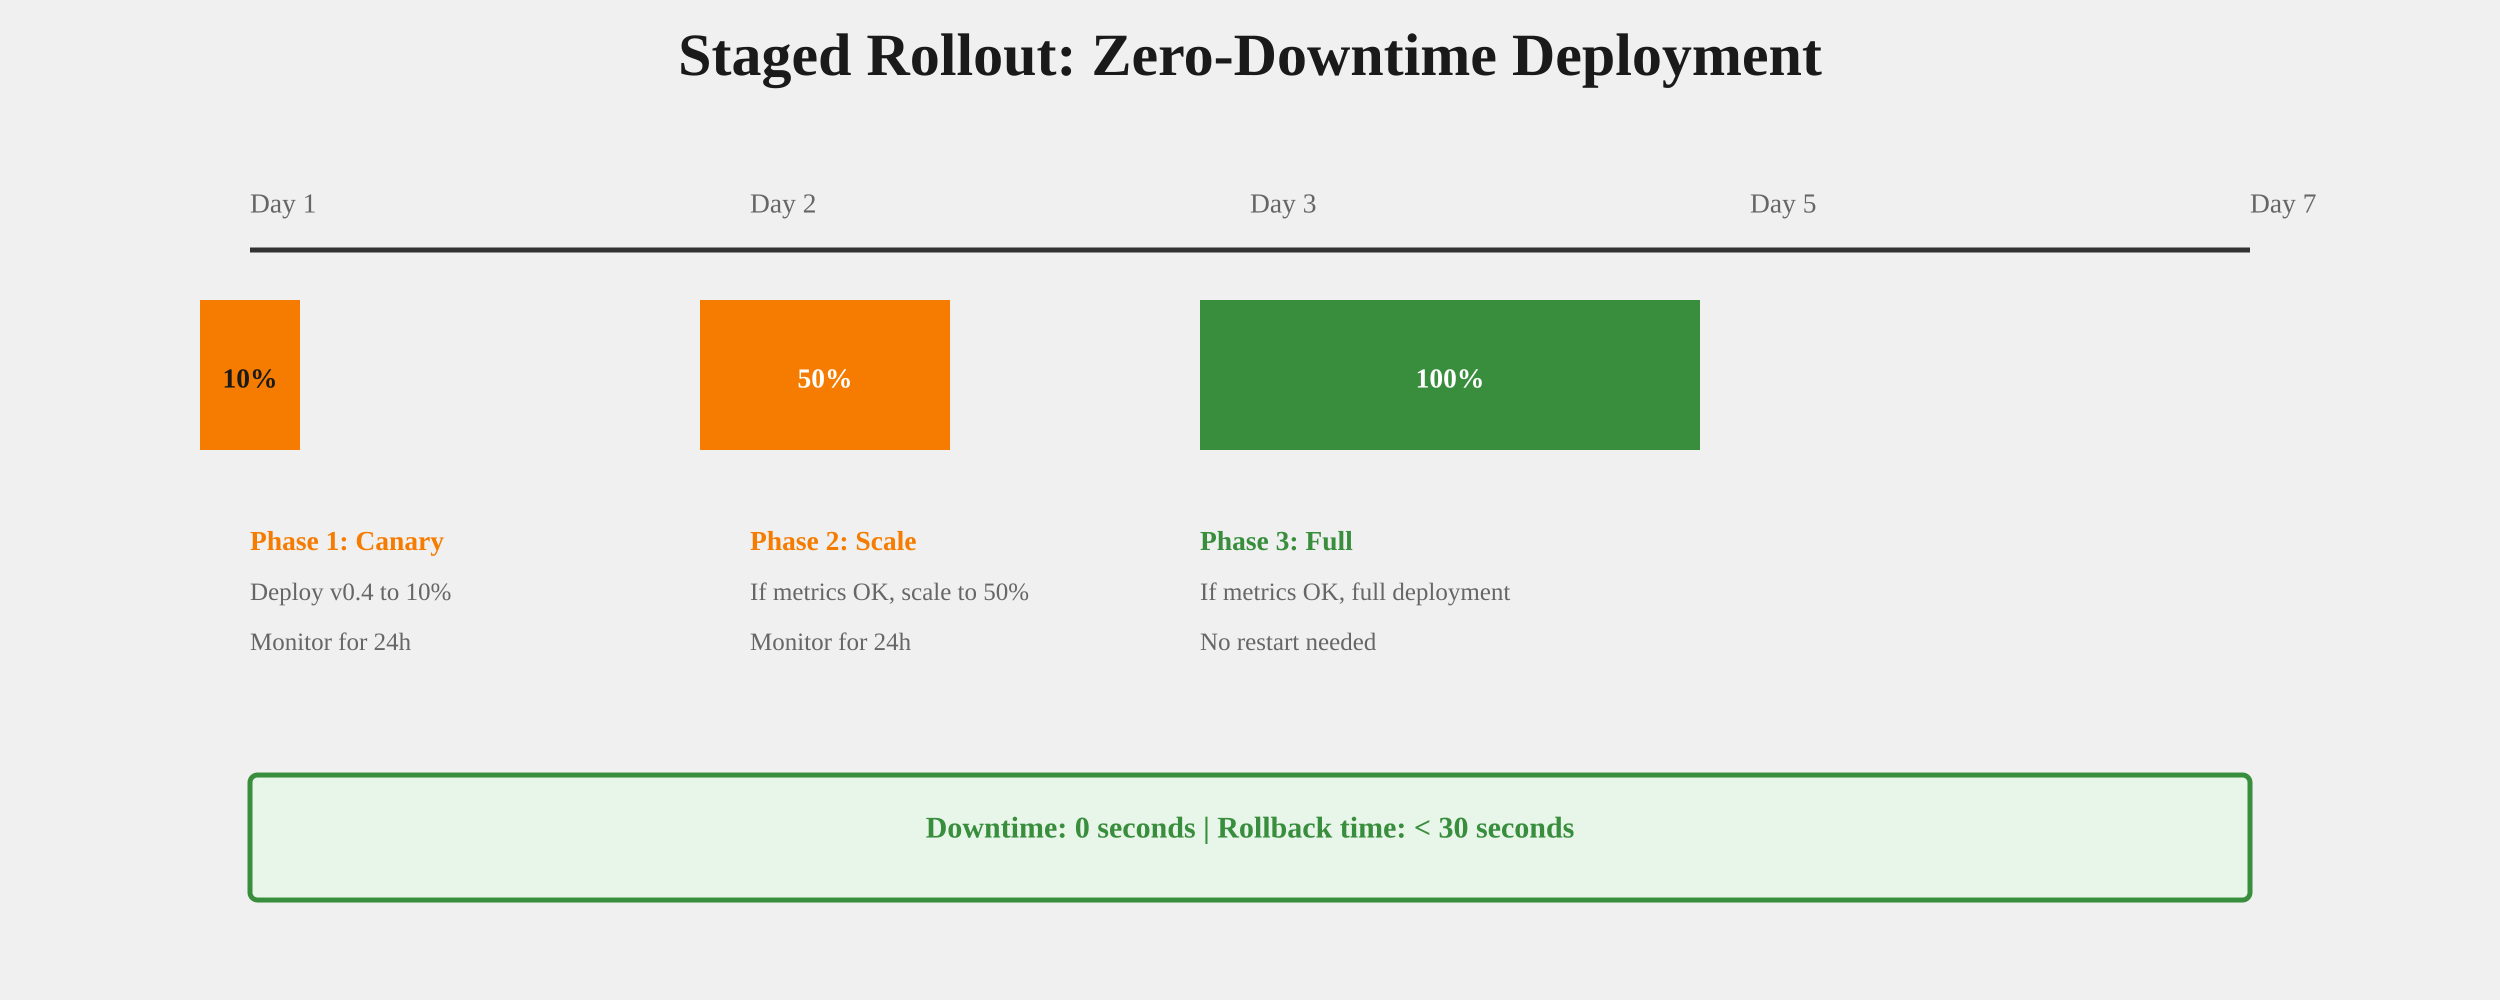
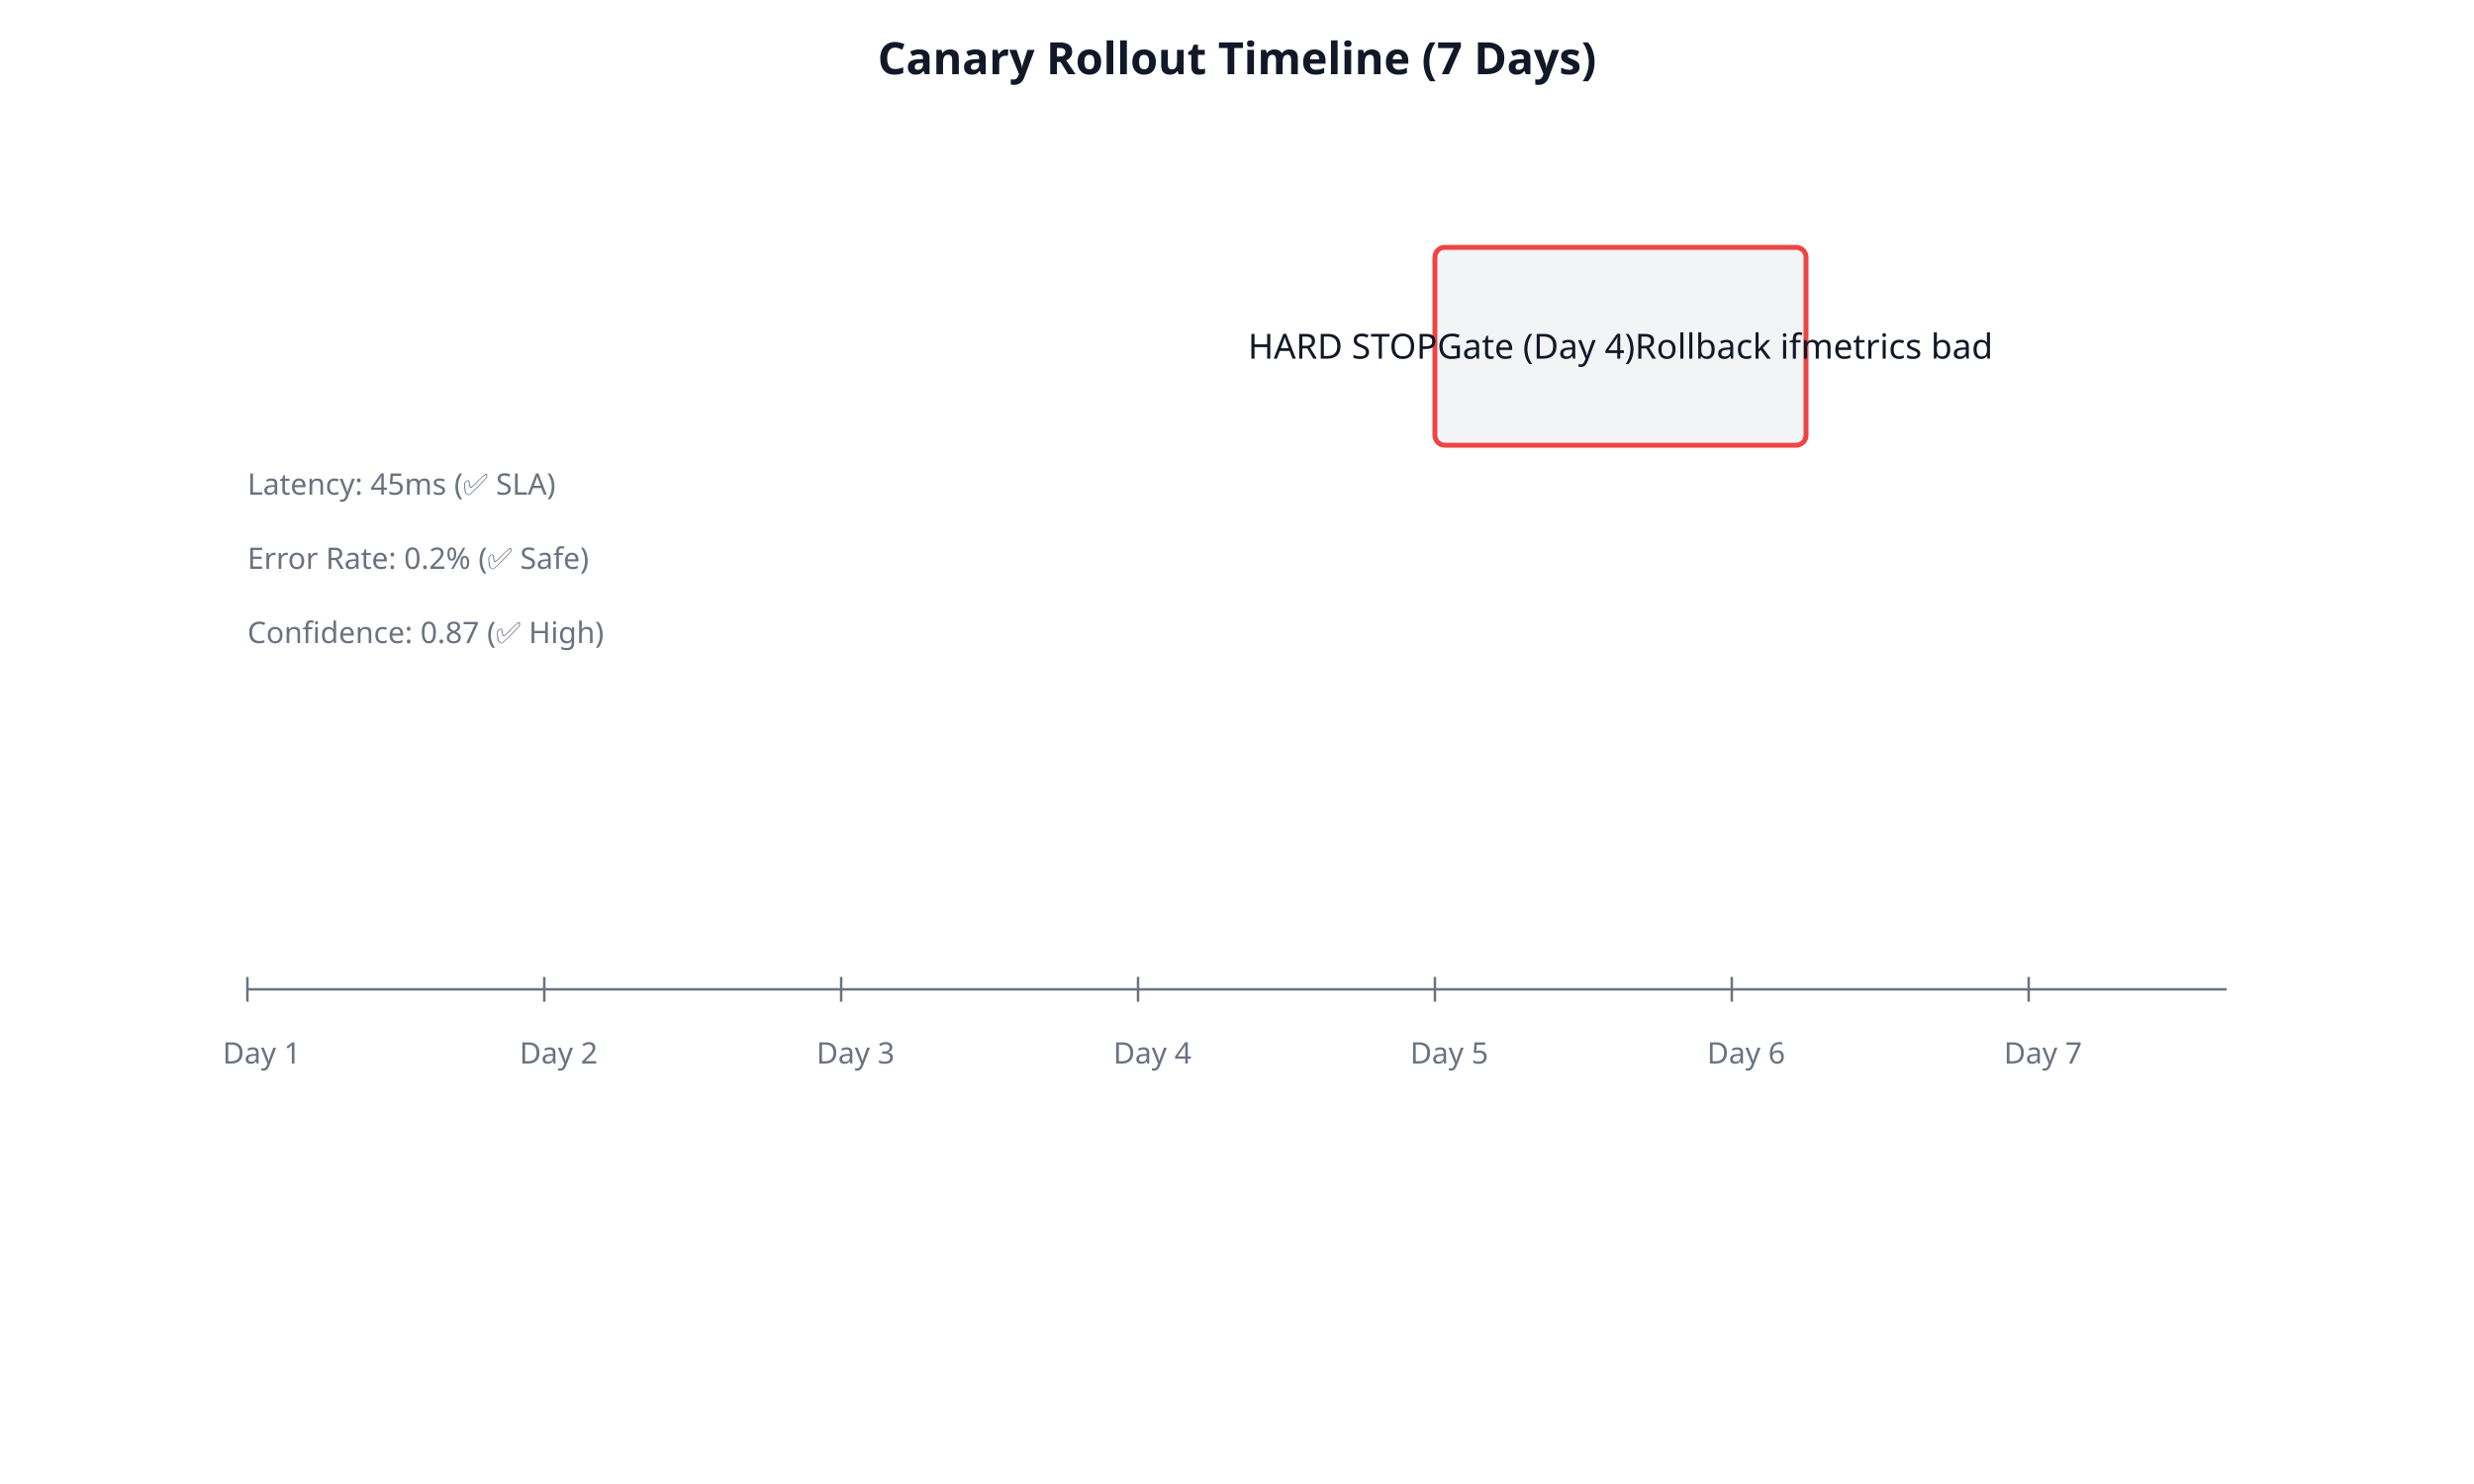
- <svg xmlns="http://www.w3.org/2000/svg" viewBox="0 0 1000 400">
-   <text x="500" y="30" font-size="24" font-weight="bold" text-anchor="middle" fill="#1a1a1a">Staged Rollout: Zero-Downtime Deployment</text>
-   <line x1="100" y1="100" x2="900" y2="100" stroke="#333" stroke-width="2" />
-   <text x="100" y="85" font-size="11" fill="#666">Day 1</text>
-   <text x="300" y="85" font-size="11" fill="#666">Day 2</text>
-   <text x="500" y="85" font-size="11" fill="#666">Day 3</text>
-   <text x="700" y="85" font-size="11" fill="#666">Day 5</text>
-   <text x="900" y="85" font-size="11" fill="#666">Day 7</text>
-   <rect x="80" y="120" width="40" height="60" fill="#f57c00" />
-   <text x="100" y="155" font-size="11" font-weight="bold" text-anchor="middle" fill="#1a1a1a">10%</text>
-   <rect x="280" y="120" width="100" height="60" fill="#f57c00" />
-   <text x="330" y="155" font-size="11" font-weight="bold" text-anchor="middle" fill="#fff">50%</text>
-   <rect x="480" y="120" width="200" height="60" fill="#388e3c" />
-   <text x="580" y="155" font-size="11" font-weight="bold" text-anchor="middle" fill="#fff">100%</text>
-   <text x="100" y="220" font-size="11" font-weight="bold" fill="#f57c00">Phase 1: Canary</text>
-   <text x="100" y="240" font-size="10" fill="#666">Deploy v0.4 to 10%</text>
-   <text x="100" y="260" font-size="10" fill="#666">Monitor for 24h</text>
-   <text x="300" y="220" font-size="11" font-weight="bold" fill="#f57c00">Phase 2: Scale</text>
-   <text x="300" y="240" font-size="10" fill="#666">If metrics OK, scale to 50%</text>
-   <text x="300" y="260" font-size="10" fill="#666">Monitor for 24h</text>
-   <text x="480" y="220" font-size="11" font-weight="bold" fill="#388e3c">Phase 3: Full</text>
-   <text x="480" y="240" font-size="10" fill="#666">If metrics OK, full deployment</text>
-   <text x="480" y="260" font-size="10" fill="#666">No restart needed</text>
-   <rect x="100" y="310" width="800" height="50" fill="#e8f5e9" stroke="#388e3c" stroke-width="2" rx="3" />
-   <text x="500" y="335" font-size="12" font-weight="bold" text-anchor="middle" fill="#388e3c">Downtime: 0 seconds | Rollback time: &lt; 30 seconds</text>
+ <svg xmlns="http://www.w3.org/2000/svg" viewBox="0 0 1000 600" width="1000" height="600">
+   <defs>
+     <style>
+       .box { fill: #F3F4F6; stroke: #3B82F6; stroke-width: 2; }
+       .box-green { fill: #F3F4F6; stroke: #10B981; stroke-width: 2; }
+       .box-red { fill: #F3F4F6; stroke: #EF4444; stroke-width: 2; }
+       .title { font-size: 18px; font-weight: bold; fill: #111827; font-family: sans-serif; }
+       .label { font-size: 14px; fill: #111827; font-family: sans-serif; }
+       .small { font-size: 12px; fill: #6B7280; font-family: sans-serif; }
+       .arrow { stroke: #3B82F6; stroke-width: 2; fill: none; marker-end: url(#arrowhead); }
+       .arrow-green { stroke: #10B981; stroke-width: 2; fill: none; marker-end: url(#arrowhead-green); }
+       .arrow-red { stroke: #EF4444; stroke-width: 2; fill: none; marker-end: url(#arrowhead-red); }
+       line { stroke: #6B7280; stroke-width: 1; }
+       circle { fill: #F3F4F6; stroke: #3B82F6; stroke-width: 2; }
+     </style>
+     <marker id="arrowhead" markerWidth="10" markerHeight="10" refX="9" refY="3" orient="auto">
+       <polygon points="0 0, 10 3, 0 6" fill="#3B82F6" />
+     </marker>
+     <marker id="arrowhead-green" markerWidth="10" markerHeight="10" refX="9" refY="3" orient="auto">
+       <polygon points="0 0, 10 3, 0 6" fill="#10B981" />
+     </marker>
+     <marker id="arrowhead-red" markerWidth="10" markerHeight="10" refX="9" refY="3" orient="auto">
+       <polygon points="0 0, 10 3, 0 6" fill="#EF4444" />
+     </marker>
+   </defs>
+   <rect width="1000" height="600" fill="white" />
+   <text x="500" y="30" text-anchor="middle" class="title">Canary Rollout Timeline (7 Days)</text>
+   <line x1="100" y1="400" x2="900" y2="400" stroke="#111827" stroke-width="2" />
+   <text x="90" y="430" class="small">Day 1</text>
+   <line x1="100" y1="395" x2="100" y2="405" stroke="#111827" stroke-width="2" />
+   <text x="210" y="430" class="small">Day 2</text>
+   <line x1="220" y1="395" x2="220" y2="405" stroke="#111827" stroke-width="2" />
+   <text x="330" y="430" class="small">Day 3</text>
+   <line x1="340" y1="395" x2="340" y2="405" stroke="#111827" stroke-width="2" />
+   <text x="450" y="430" class="small">Day 4</text>
+   <line x1="460" y1="395" x2="460" y2="405" stroke="#111827" stroke-width="2" />
+   <text x="570" y="430" class="small">Day 5</text>
+   <line x1="580" y1="395" x2="580" y2="405" stroke="#111827" stroke-width="2" />
+   <text x="690" y="430" class="small">Day 6</text>
+   <line x1="700" y1="395" x2="700" y2="405" stroke="#111827" stroke-width="2" />
+   <text x="810" y="430" class="small">Day 7</text>
+   <line x1="820" y1="395" x2="820" y2="405" stroke="#111827" stroke-width="2" />
+   <rect x="11980" y="300" width="2400" height="80" fill="#10B981" opacity="0.3" stroke="#10B981" stroke-width="2" />
+   <text x="11990" y="340" class="small">10% Canary</text>
+   <rect x="26380" y="300" width="2400" height="80" fill="#3B82F6" opacity="0.3" stroke="#3B82F6" stroke-width="2" />
+   <text x="26390" y="340" class="small">50% Scale</text>
+   <rect x="40780" y="300" width="9600" height="80" fill="#10B981" opacity="0.3" stroke="#10B981" stroke-width="2" />
+   <text x="40790" y="340" class="small">100% Full</text>
+   <text x="100" y="200" class="small">Latency: 45ms (✅ SLA)</text>
+   <text x="100" y="230" class="small">Error Rate: 0.2% (✅ Safe)</text>
+   <text x="100" y="260" class="small">Confidence: 0.87 (✅ High)</text>
+   <rect x="580" y="100" width="150" height="80" class="box-red" rx="4" />
+   <text x="655" y="145" text-anchor="middle" class="label">HARD STOP
+ Gate (Day 4)
+ Rollback if
+ metrics bad</text>
</svg>
